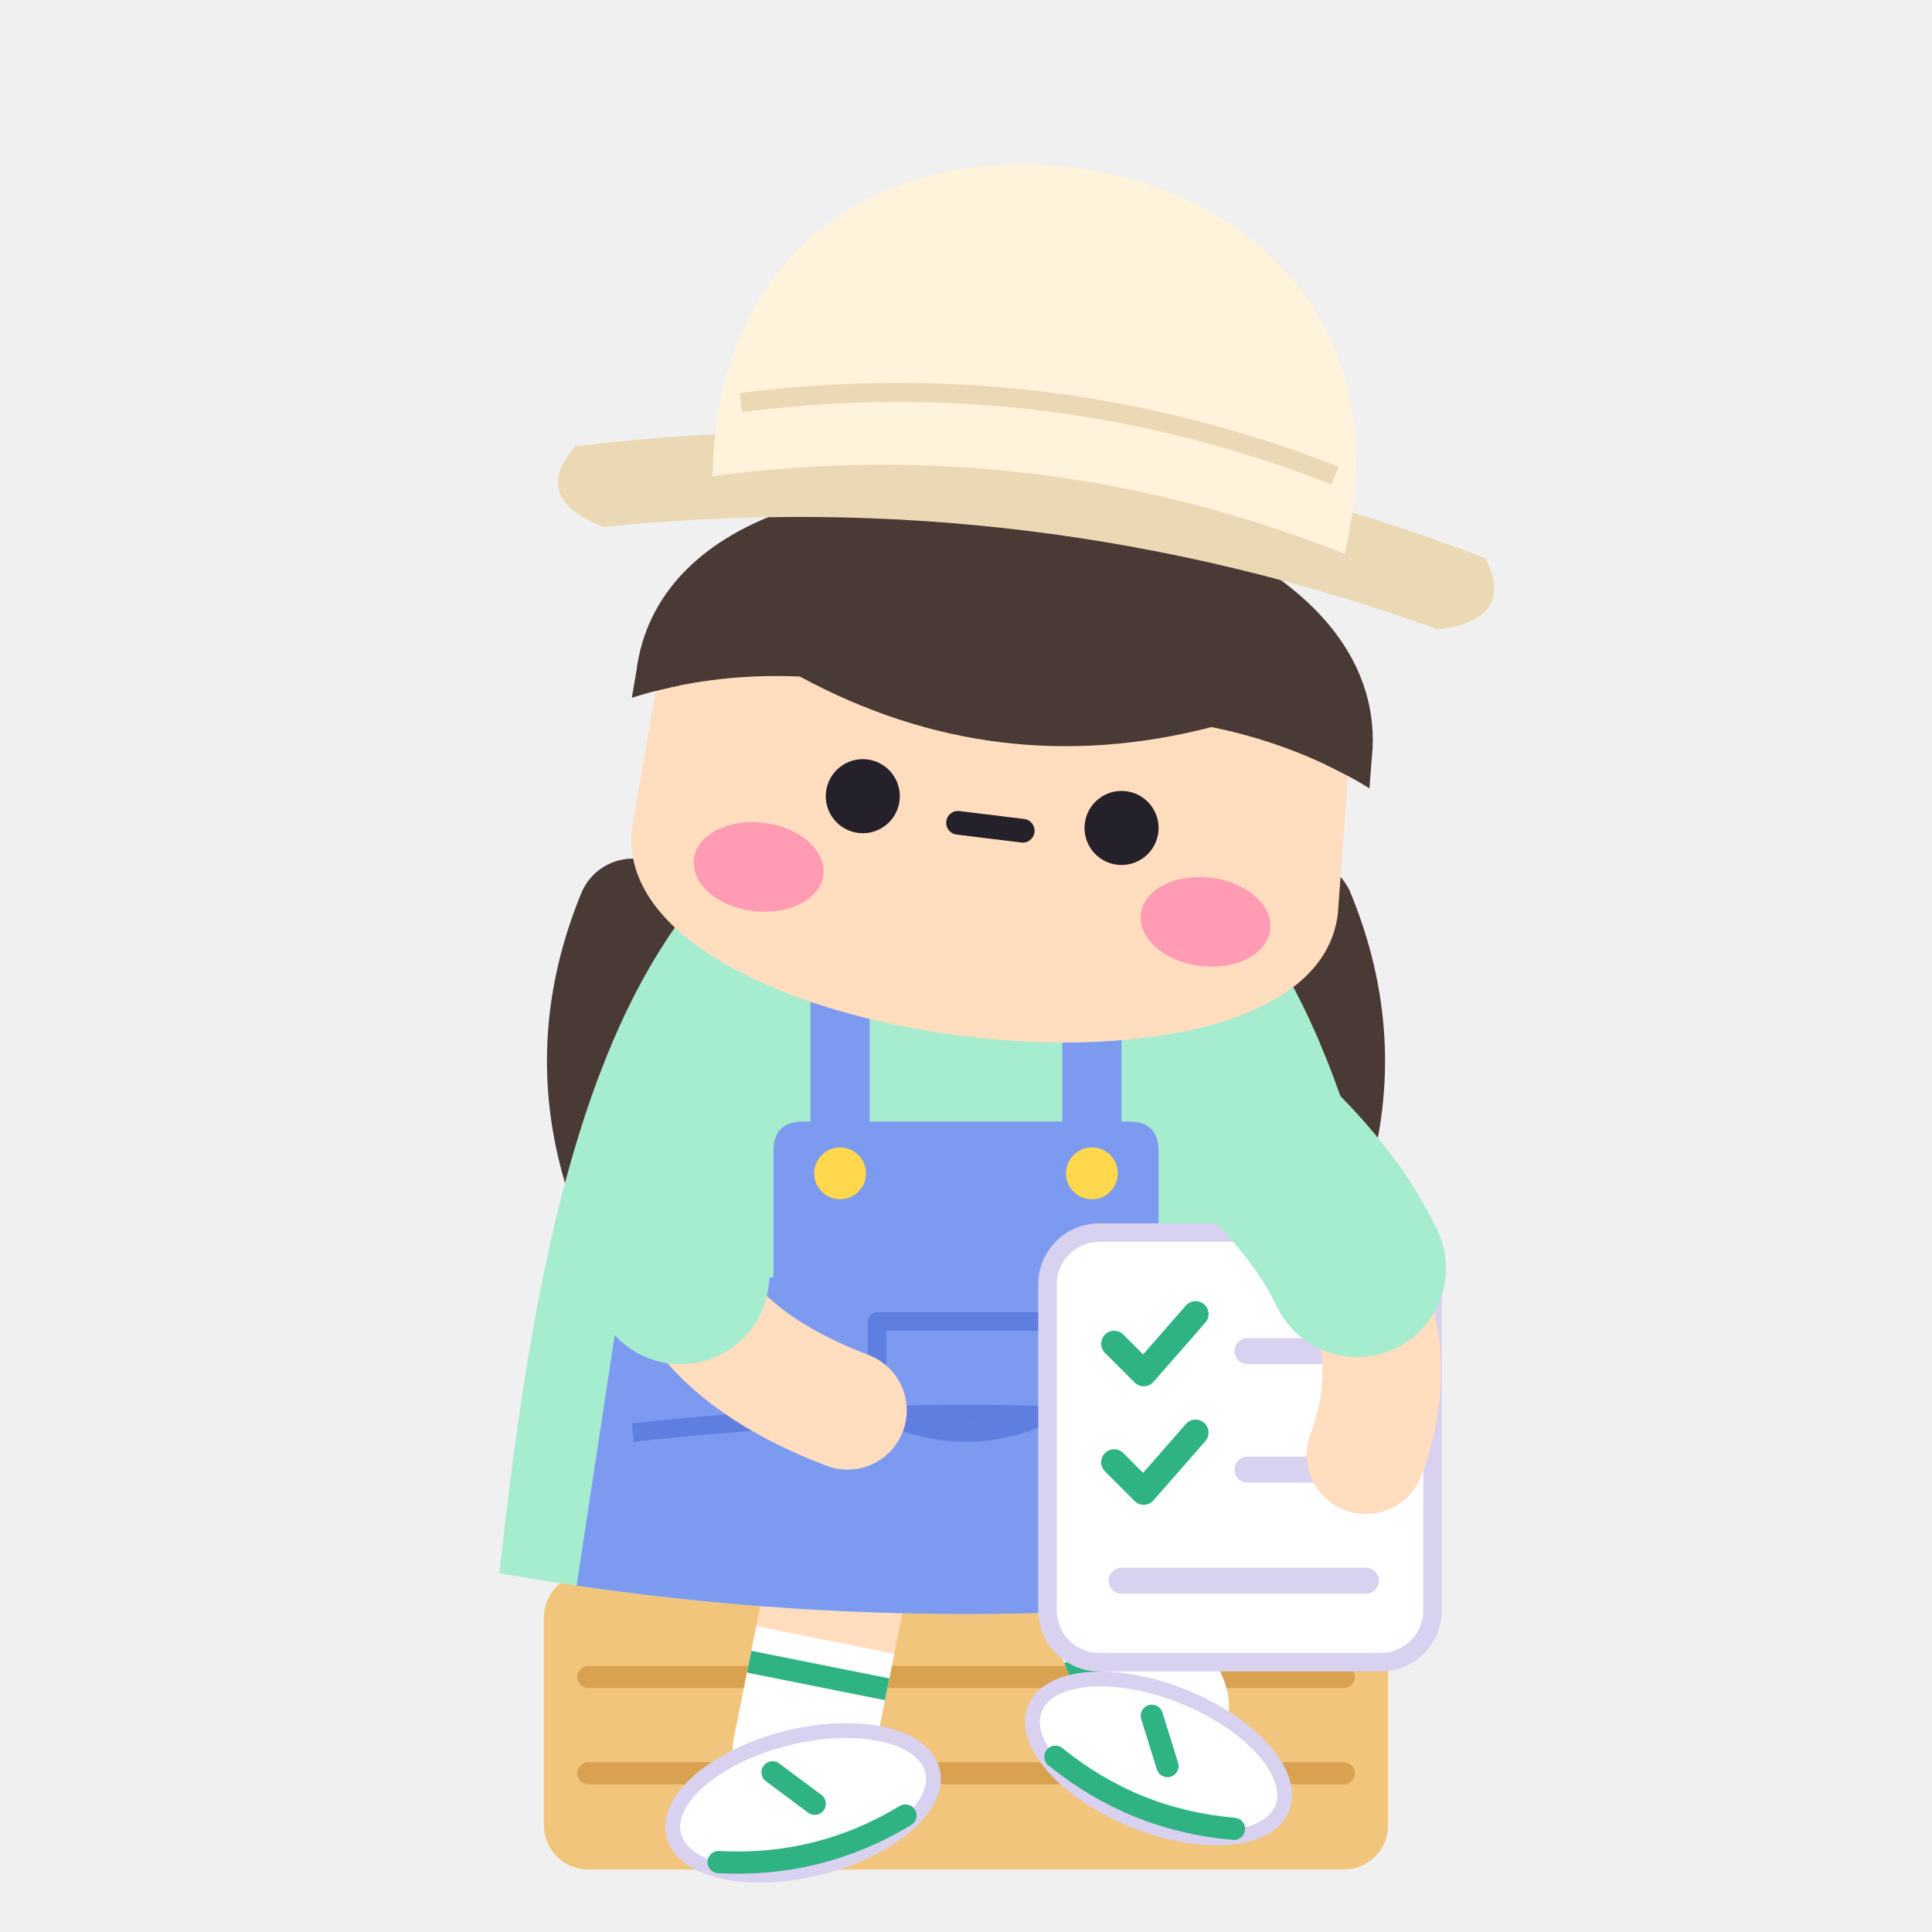
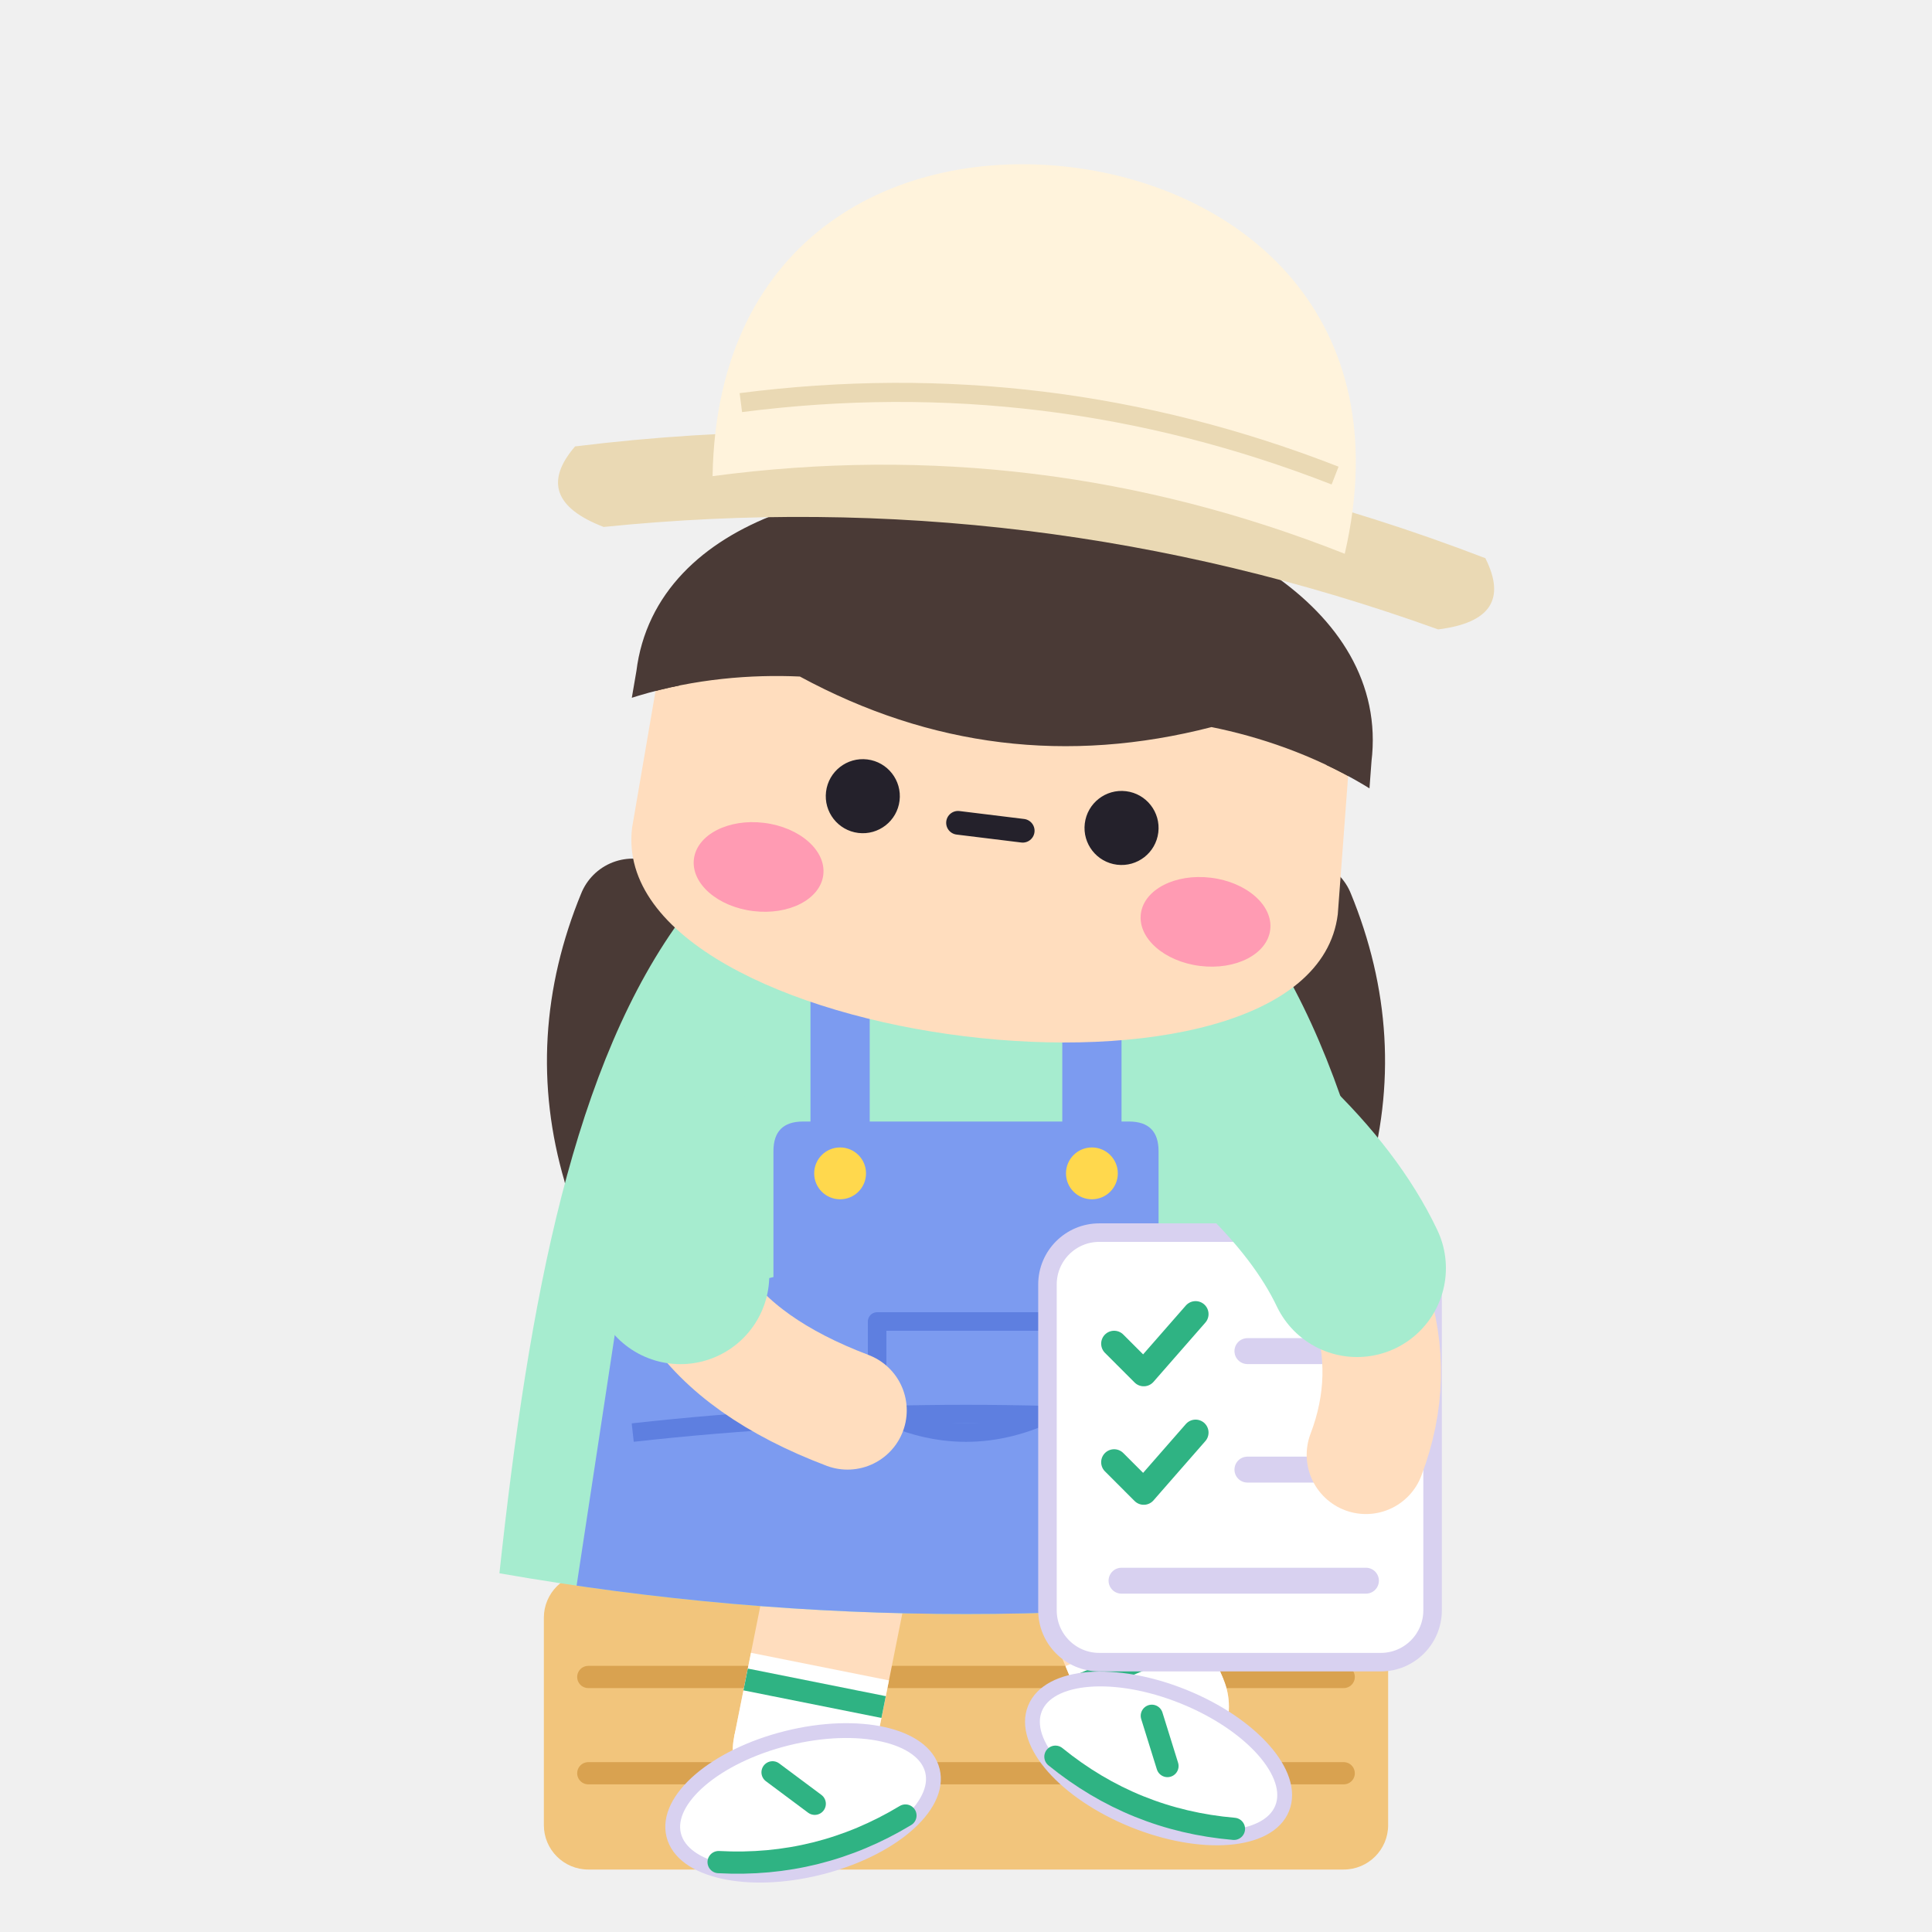
<svg xmlns="http://www.w3.org/2000/svg" viewBox="0 0 480 480" width="480" height="480">
  <g transform="translate(240 470) scale(0.92) translate(-240 -470)">
    <rect x="126" y="384" width="228" height="80" rx="12" fill="#F2C57C" />
    <path d="M138 412 h204 M138 438 h204" stroke="#D9A250" stroke-width="6" stroke-linecap="round" />
-     <g transform="translate(0 0)">
+     <g>
      <path d="M208 372 L196 432" stroke="#FFDDBE" stroke-width="38" stroke-linecap="round" />
-       <path d="M202.0 402.0 L196 432" stroke="#FFFFFF" stroke-width="38" />
+       <path d="M200.56 409.2 L196 432" stroke="#FFFFFF" stroke-width="38" />
      <circle cx="196" cy="432" r="19" fill="#FFFFFF" />
-       <path d="M218.711 415.326 L181.449 407.874" stroke="#2FB383" stroke-width="6" />
+       <path d="M217.751 420.126 L180.489 412.674" stroke="#2FB383" stroke-width="6" />
      <g transform="rotate(-14 196 446)">
        <ellipse cx="196" cy="446" rx="36" ry="18" fill="#FFFFFF" stroke="#D8D1F0" stroke-width="4" />
        <path d="M170 456 q26 8 52 0" stroke="#2FB383" stroke-width="6" stroke-linecap="round" fill="none" />
        <path d="M190 436 l9 11" stroke="#2FB383" stroke-width="6" stroke-linecap="round" />
      </g>
      <path d="M272 372 L292 420" stroke="#FFDDBE" stroke-width="38" stroke-linecap="round" />
-       <path d="M282.0 396.0 L292 420" stroke="#FFFFFF" stroke-width="38" />
+       <path d="M284.4 401.76 L292 420" stroke="#FFFFFF" stroke-width="38" />
      <circle cx="292" cy="420" r="19" fill="#FFFFFF" />
-       <path d="M302.738 396.372 L267.662 410.988" stroke="#2FB383" stroke-width="6" />
+       <path d="M304.338 400.212 L269.262 414.828" stroke="#2FB383" stroke-width="6" />
      <g transform="rotate(22 292 434)">
        <ellipse cx="292" cy="434" rx="36" ry="18" fill="#FFFFFF" stroke="#D8D1F0" stroke-width="4" />
        <path d="M266 444 q26 8 52 0" stroke="#2FB383" stroke-width="6" stroke-linecap="round" fill="none" />
        <path d="M286 424 l9 11" stroke="#2FB383" stroke-width="6" stroke-linecap="round" />
      </g>
      <g transform="translate(0 0) rotate(0 240 384)">
        <path d="M150 206 q-14 34 -4 68 q6 24 -6 44" stroke="#4A3A36" stroke-width="30" stroke-linecap="round" fill="none" />
        <rect x="130" y="296" width="36" height="16" rx="8" fill="#FF7A59" />
        <path d="M330 206 q14 34 4 68 q-6 24 6 44" stroke="#4A3A36" stroke-width="30" stroke-linecap="round" fill="none" />
        <rect x="314" y="296" width="36" height="16" rx="8" fill="#FF7A59" />
        <clipPath id="c7">
          <path d="M164 206 C134 246 122 310 114 384 Q240 406 366 384 C358 310 346 246 316 206 Z" />
        </clipPath>
        <path d="M164 206 C134 246 122 310 114 384 Q240 406 366 384 C358 310 346 246 316 206 Z" fill="#A6ECCF" />
        <g clip-path="url(#c7)">
          <path d="M206 214 V270 M274 214 V270" stroke="#7C9BF0" stroke-width="16" stroke-linecap="round" />
          <path d="M196 262 H284 Q292 262 292 270 V304 L334 314 L348 406 H132 L146 314 L188 304 V270 Q188 262 196 262 Z" fill="#7C9BF0" />
          <circle cx="206" cy="276" r="7" fill="#FFD84D" />
          <circle cx="274" cy="276" r="7" fill="#FFD84D" />
          <path d="M216 316 H264 V340 Q240 352 216 340 Z" fill="none" stroke="#5E7FE0" stroke-width="5" stroke-linejoin="round" />
          <path d="M150 346 Q240 336 330 346" stroke="#5E7FE0" stroke-width="5" fill="none" />
        </g>
        <g transform="rotate(7 240 236)">
          <path d="M146 152 C146 78 334 78 334 152 L336 194 C336 254 144 254 144 194 Z" fill="#FFDDBE" />
          <clipPath id="htoey">
            <path d="M100 40 H380 V190 C356 160 322 150 296 148 Q240 170 184 148 C158 150 124 160 100 190 Z" />
          </clipPath>
          <path d="M146 152 C146 78 334 78 334 152 L336 194 C336 254 144 254 144 194 Z" fill="#4A3A36" stroke="#4A3A36" stroke-width="12" stroke-linejoin="round" clip-path="url(#htoey)" />
          <g transform="translate(240 92) scale(0.86) translate(-240 -130)">
            <path d="M96 132 Q240 96 384 132 Q396 150 372 156 Q240 126 108 156 Q84 150 96 132 Z" fill="#EAD9B4" />
            <path d="M140 136 C132 60 186 26 240 26 C294 26 348 60 340 136 Q240 110 140 136 Z" fill="#FFF3DC" />
            <path d="M146 112 Q240 88 334 112" stroke="#EAD9B4" stroke-width="6" fill="none" />
          </g>
          <g transform="translate(240 178) scale(0.8) translate(-240 -262)">
            <ellipse cx="164" cy="290" rx="22" ry="15" fill="#FF8FB1" opacity="0.85" />
            <ellipse cx="316" cy="290" rx="22" ry="15" fill="#FF8FB1" opacity="0.85" />
            <circle cx="196" cy="262" r="12.5" fill="#24212B" />
            <circle cx="284" cy="262" r="12.5" fill="#24212B" />
            <path d="M229 267 h22" stroke="#24212B" stroke-width="8" stroke-linecap="round" />
          </g>
        </g>
        <rect x="262" y="292" width="104" height="116" rx="14" fill="#FFFFFF" stroke="#D8D1F0" stroke-width="5" />
        <path d="M280 322 l8 8 l14 -16 M280 354 l8 8 l14 -16" stroke="#2FB383" stroke-width="7" fill="none" stroke-linecap="round" stroke-linejoin="round" />
        <path d="M316 324 h34 M316 356 h34 M282 386 h66" stroke="#D8D1F0" stroke-width="7" stroke-linecap="round" />
        <path d="M320 268 Q364.0 310.0 348 352" stroke="#FFDDBE" stroke-width="32" stroke-linecap="round" fill="none" />
        <path d="M320 268 Q337.6 284.8 345.6 301.6" stroke="#A6ECCF" stroke-width="48" stroke-linecap="round" fill="none" />
        <path d="M160 268 Q150.0 318.0 208 340" stroke="#FFDDBE" stroke-width="32" stroke-linecap="round" fill="none" />
        <path d="M160 268 Q156.0 288.0 162.88 303.52" stroke="#A6ECCF" stroke-width="48" stroke-linecap="round" fill="none" />
      </g>
    </g>
  </g>
</svg>
